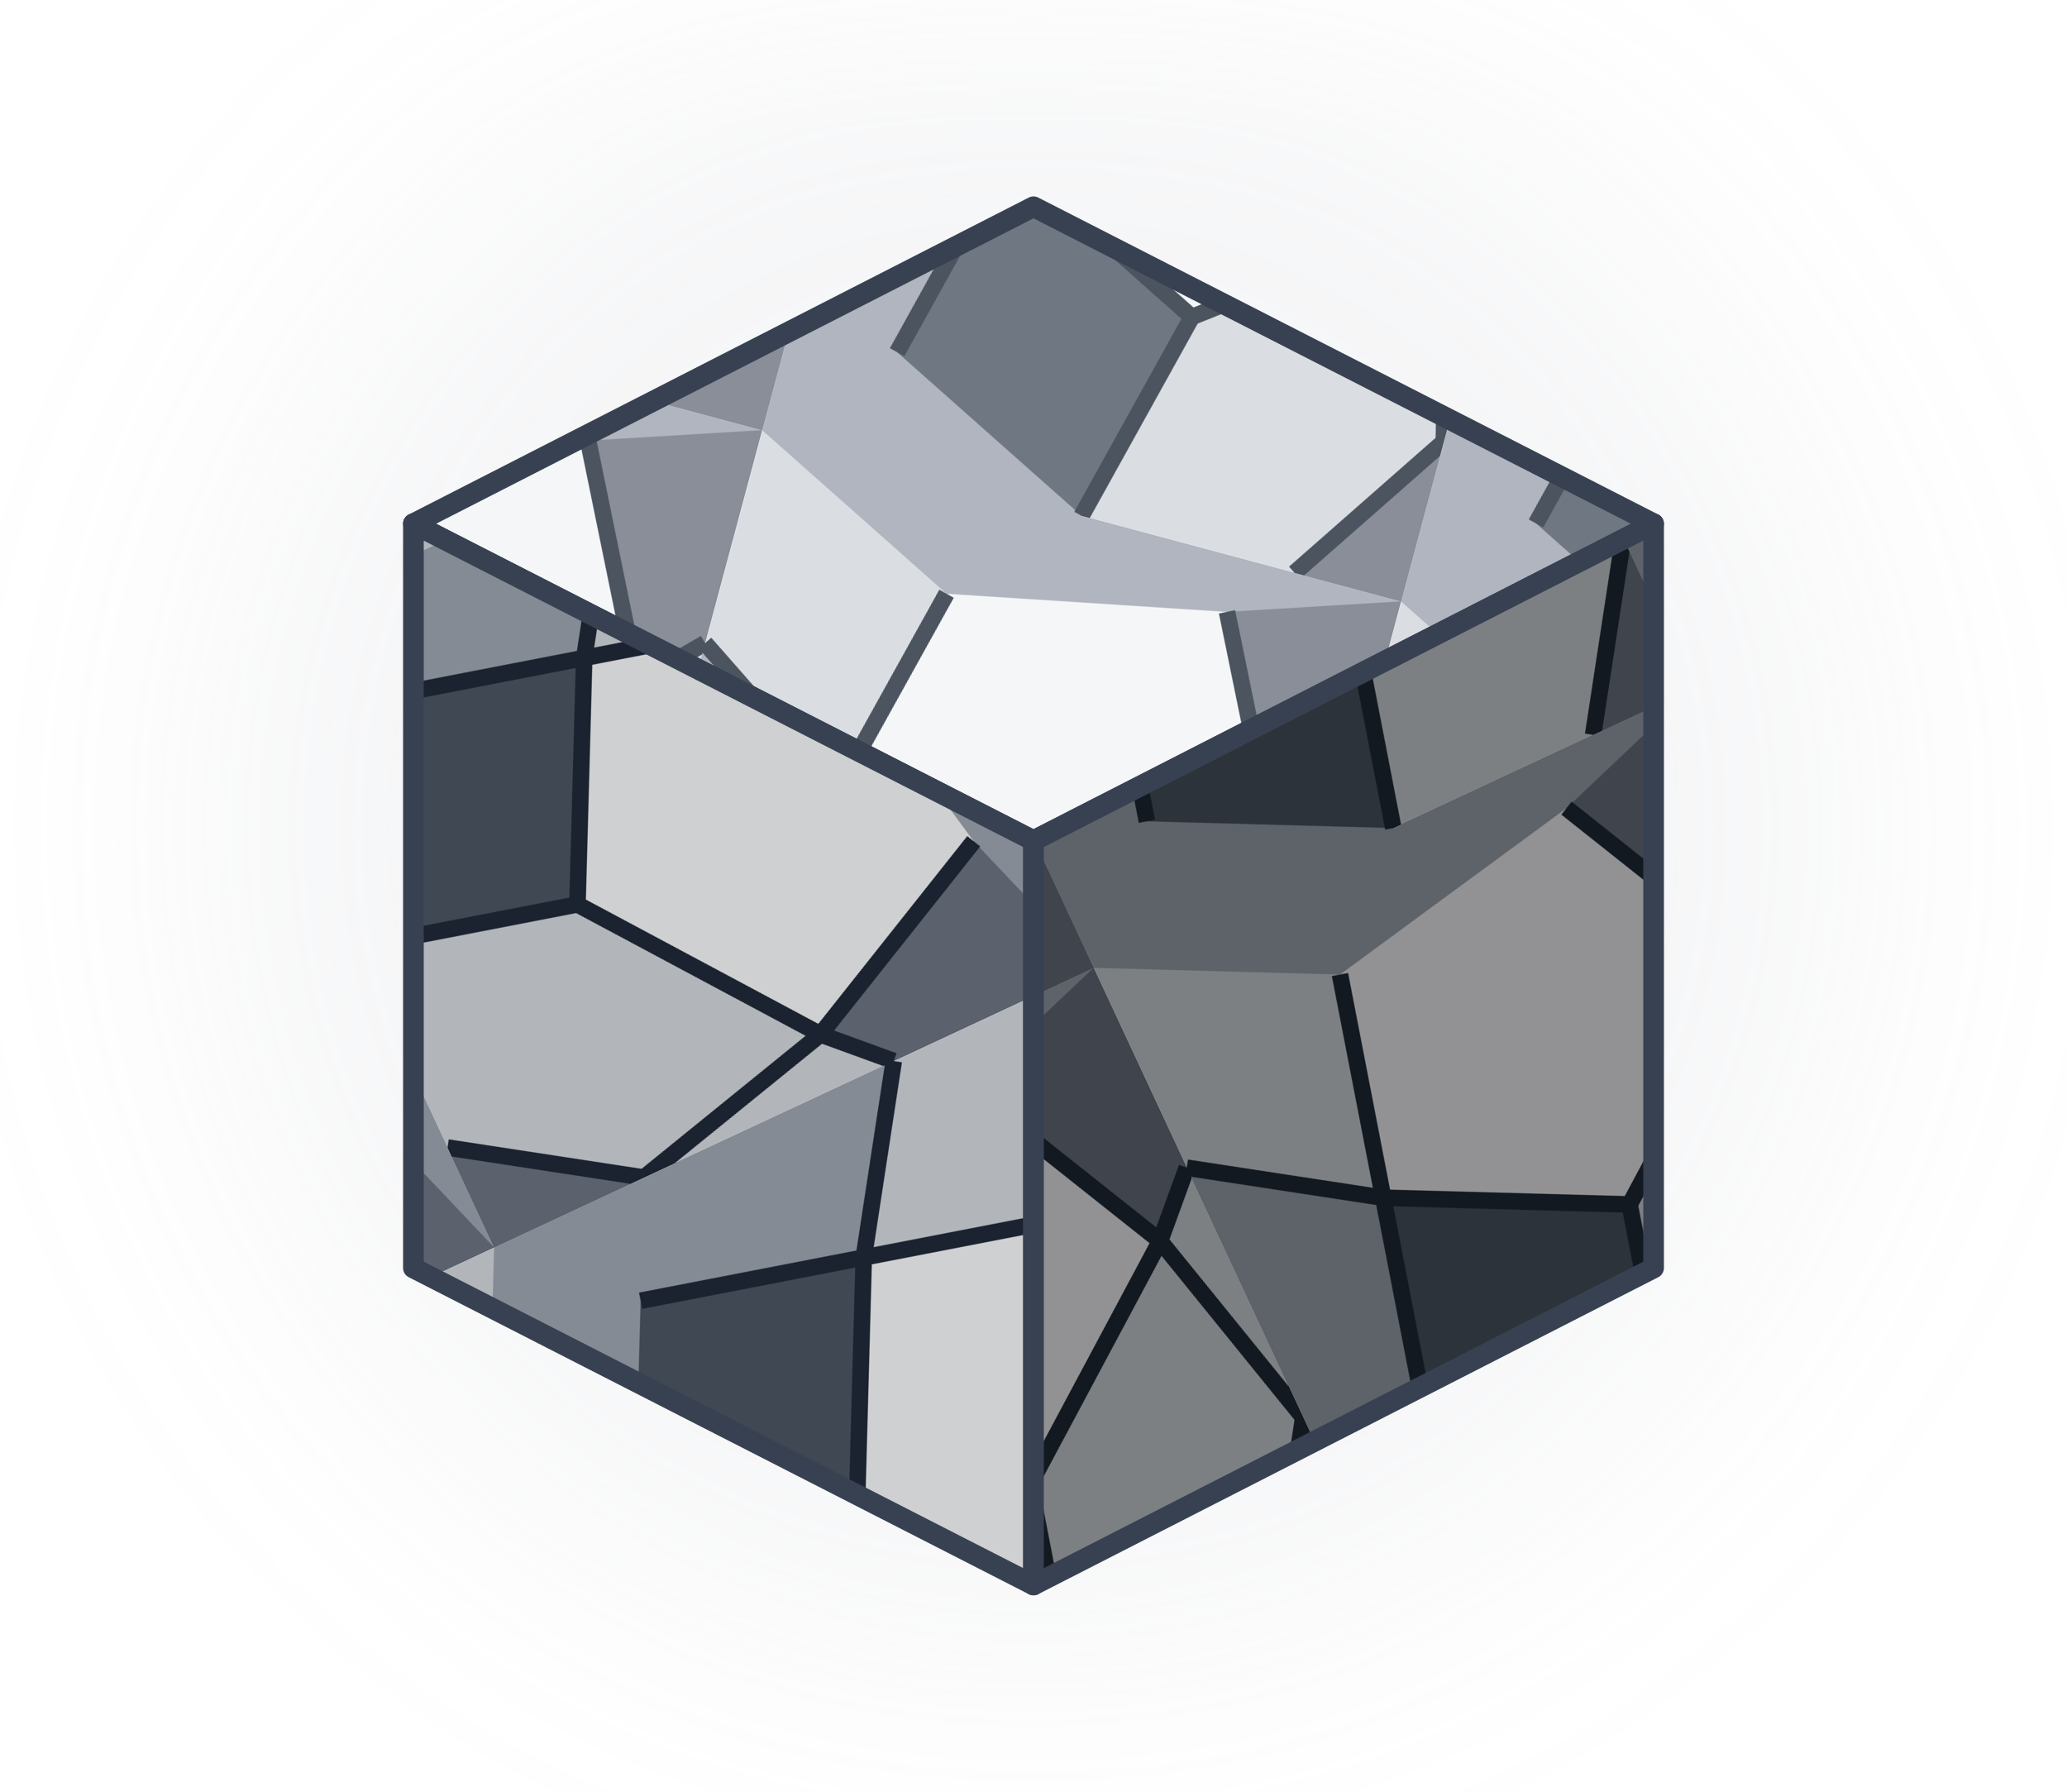
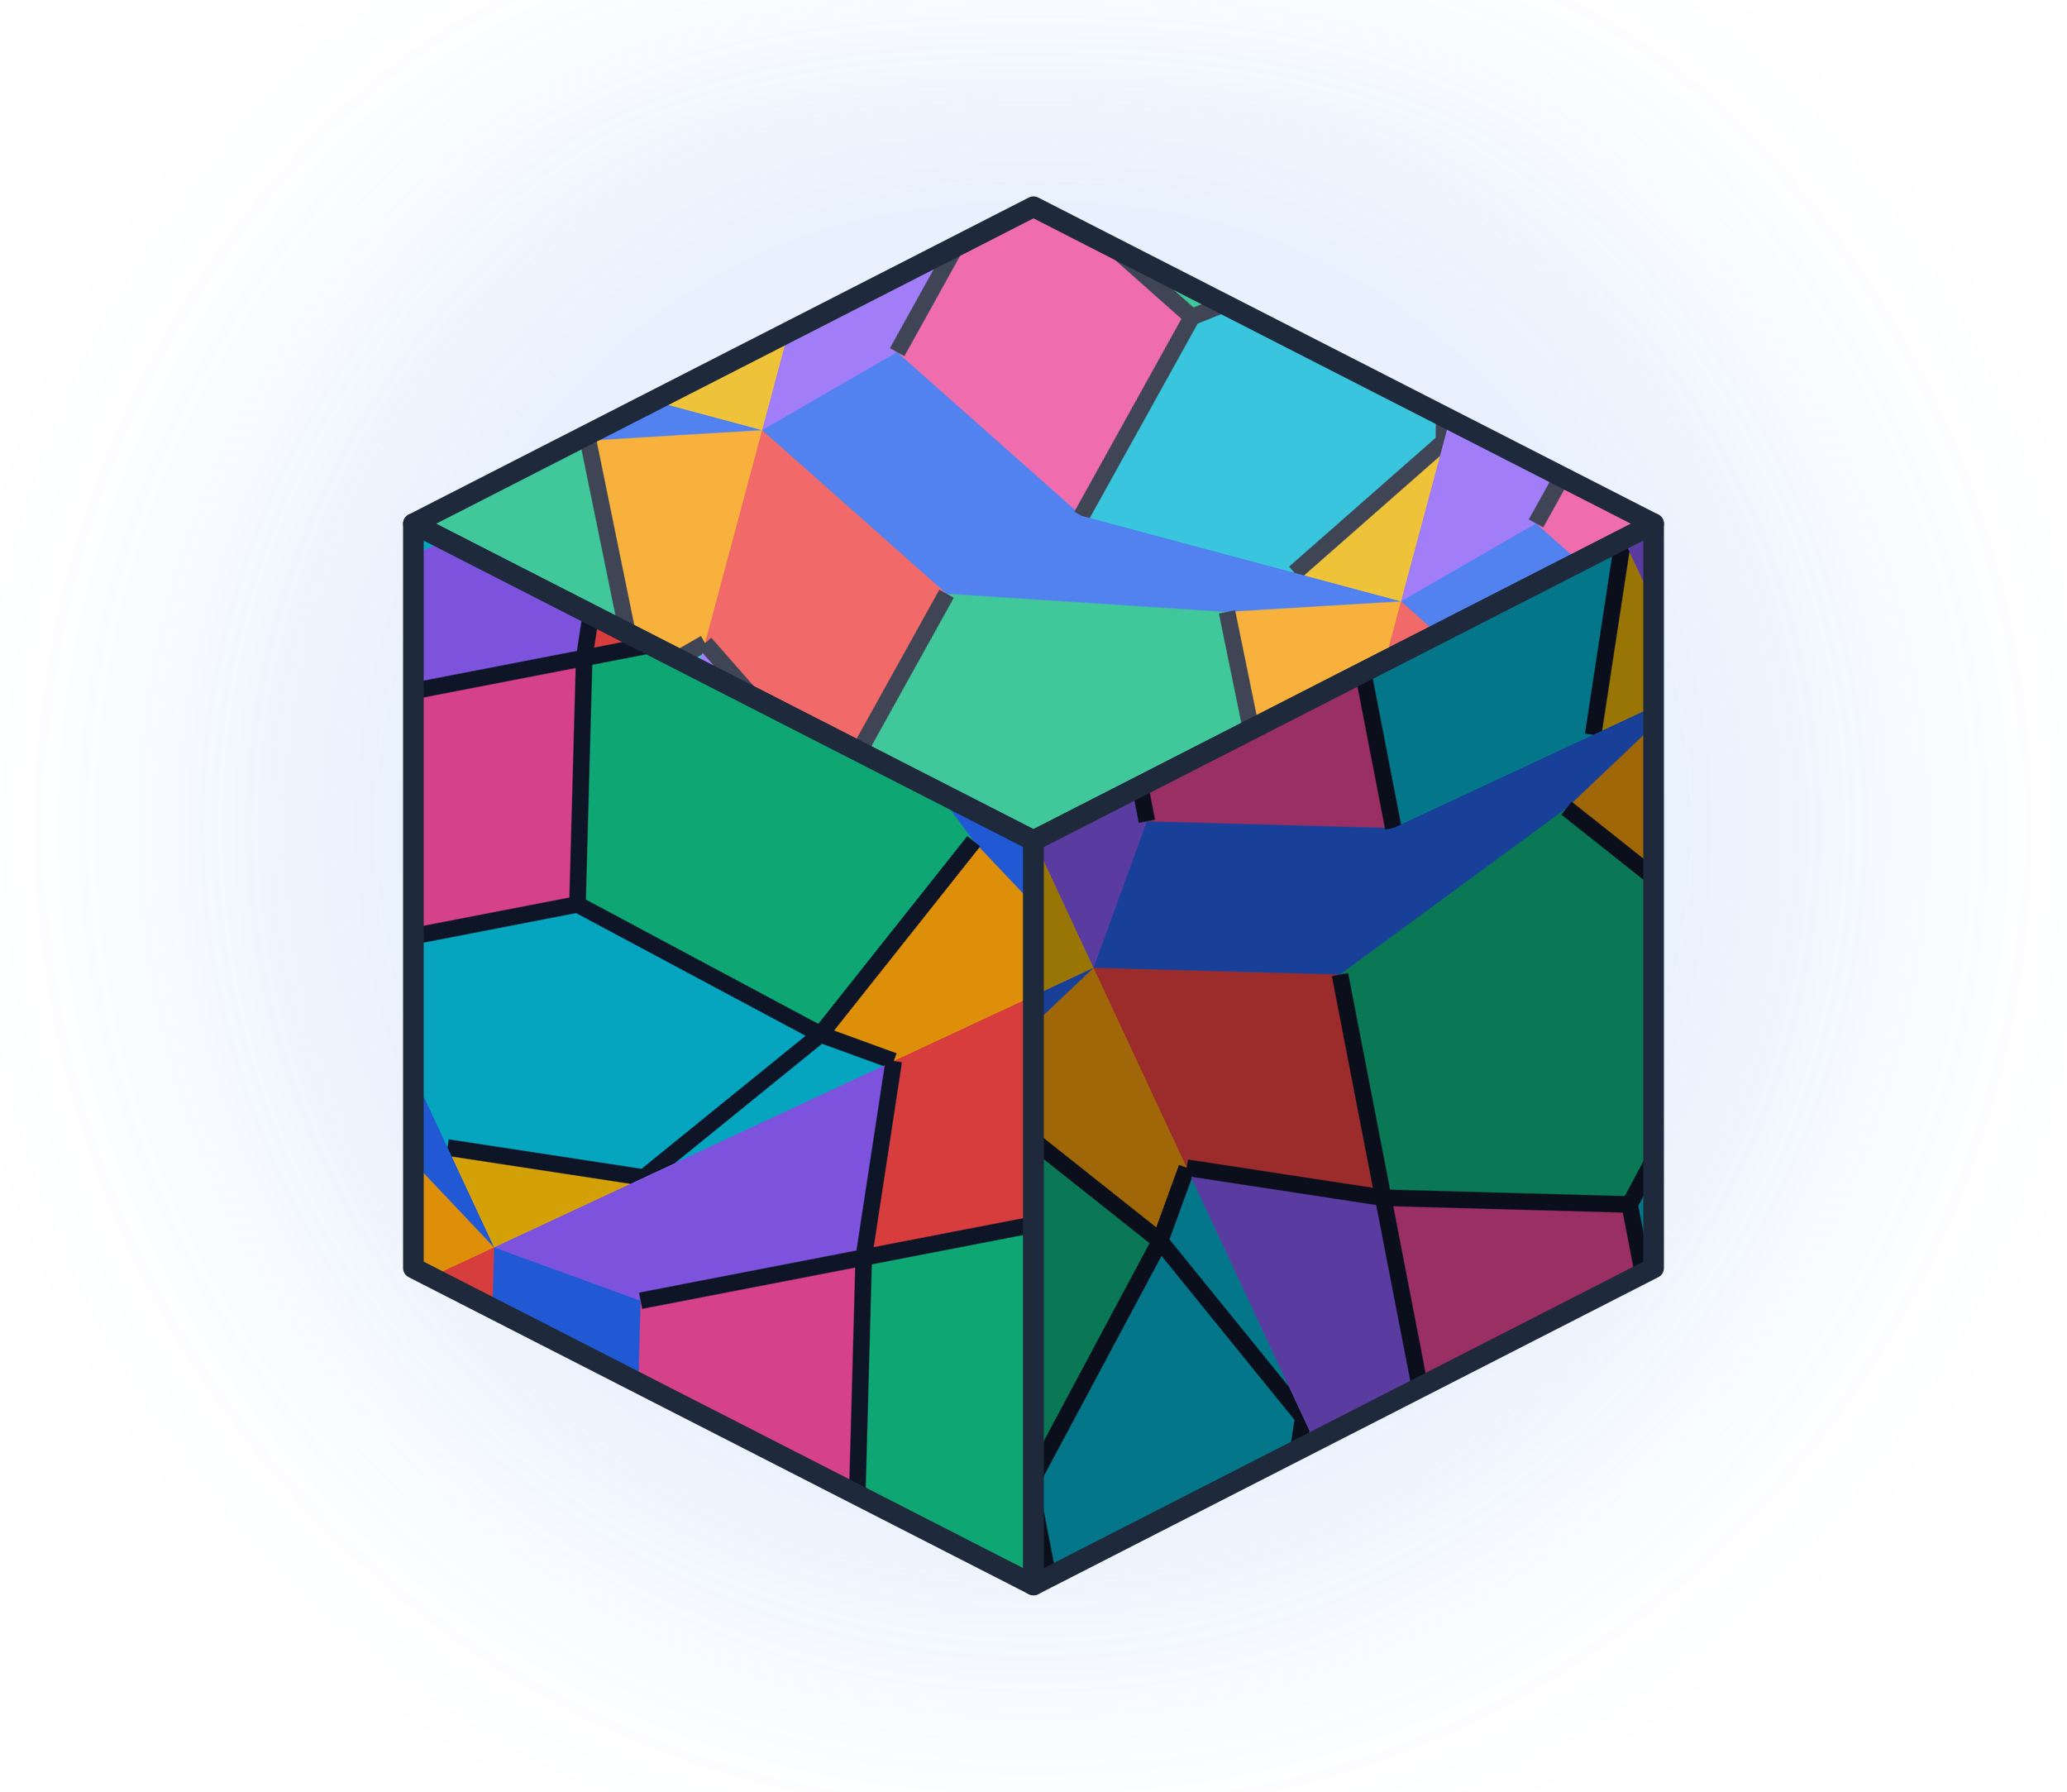
<svg xmlns="http://www.w3.org/2000/svg" viewBox="25 40 150 130" width="100%" height="100%">
  <defs>
    <g id="microstructure">
-       <rect width="60" height="60" fill="#9ca3af" />
-       <path d="M0,0 L20,10 L15,30 L0,20 Z" fill="#d1d5db" />
-       <path d="M20,10 L45,5 L55,25 L35,40 L15,30 Z" fill="#f3f4f6" />
-       <path d="M45,5 L60,0 L60,20 L55,25 Z" fill="#6b7280" />
-       <path d="M0,20 L15,30 L10,50 L0,60 L0,40 Z" fill="#9ca3af" />
-       <path d="M15,30 L35,40 L30,60 L10,50 Z" fill="#4b5563" />
-       <path d="M35,40 L55,25 L60,20 L60,45 L50,60 L30,60 Z" fill="#d1d5db" />
-       <path d="M60,45 L60,60 L50,60 Z" fill="#6b7280" />
-       <path d="M0,20 L15,30 L35,40 L55,25 L60,20 M20,10 L15,30 M45,5 L55,25 M15,30 L10,50 M35,40 L30,60 M55,25 L60,45 M50,60 L60,45" fill="none" stroke="#1f2937" stroke-width="1.5" />
+       <rect width="60" height="60" fill="#2563eb" />
+       <path d="M0,0 L20,10 L15,30 L0,20 Z" fill="#ef4444" />
+       <path d="M20,10 L45,5 L55,25 L35,40 L15,30 Z" fill="#10b981" />
+       <path d="M45,5 L60,0 L60,20 L55,25 Z" fill="#f59e0b" />
+       <path d="M0,20 L15,30 L10,50 L0,60 L0,40 Z" fill="#8b5cf6" />
+       <path d="M15,30 L35,40 L30,60 L10,50 Z" fill="#ec4899" />
+       <path d="M35,40 L55,25 L60,20 L60,45 L50,60 L30,60 Z" fill="#06b6d4" />
+       <path d="M60,45 L60,60 L50,60 Z" fill="#eab308" />
+       <path d="M0,20 L15,30 L35,40 L55,25 L60,20 M20,10 L15,30 M45,5 L55,25 M15,30 L10,50 M35,40 L30,60 M55,25 L60,45 M50,60 L60,45" fill="none" stroke="#0f172a" stroke-width="1.5" />
    </g>
    <pattern id="top-grains" width="60" height="60" patternUnits="userSpaceOnUse" patternTransform="scale(0.8) rotate(15)">
      <use href="#microstructure" />
      <rect width="60" height="60" fill="rgba(255,255,255,0.2)" />
    </pattern>
    <pattern id="left-grains" width="60" height="60" patternUnits="userSpaceOnUse" patternTransform="scale(0.8) rotate(65)">
      <use href="#microstructure" />
-       <rect width="60" height="60" fill="rgba(0,0,0,0.15)" />
+       <rect width="60" height="60" fill="rgba(0,0,0,0.1)" />
    </pattern>
    <pattern id="right-grains" width="60" height="60" patternUnits="userSpaceOnUse" patternTransform="scale(0.8) rotate(-25)">
      <use href="#microstructure" />
-       <rect width="60" height="60" fill="rgba(0,0,0,0.4)" />
+       <rect width="60" height="60" fill="rgba(0,0,0,0.35)" />
    </pattern>
  </defs>
  <style>
    .plastic-cube {
      transform-origin: 100px 110px;
-       /* 5-second loop mimicking elastic loading, plastic shear flow, and relaxation */
+       /* 5-second continuous plastic shear deformation cycle */
      animation: plasticDeformation 5s cubic-bezier(0.4, 0, 0.2, 1) infinite;
    }

    @keyframes plasticDeformation {
      0%, 100% {
        transform: scale(1, 1) skewX(0deg);
      }
      20% {
        transform: scale(1.05, 0.95) skewX(5deg);
      }
      50% {
        transform: scale(1.15, 0.85) skewX(22deg);
      }
      75% {
        transform: scale(1.08, 0.92) skewX(10deg);
      }
    }
  </style>
-   <circle cx="100" cy="100" r="60" fill="#9ca3af" opacity="0.1" filter="blur(10px)" />
+   <circle cx="100" cy="100" r="60" fill="#3b82f6" opacity="0.12" filter="blur(10px)" />
  <g class="plastic-cube">
-     <polygon points="100,55 145,78 100,101 55,78" fill="url(#top-grains)" stroke="#374151" stroke-width="1.5" stroke-linejoin="round" />
-     <polygon points="55,78 100,101 100,155 55,132" fill="url(#left-grains)" stroke="#374151" stroke-width="1.5" stroke-linejoin="round" />
-     <polygon points="100,101 145,78 145,132 100,155" fill="url(#right-grains)" stroke="#374151" stroke-width="1.5" stroke-linejoin="round" />
+     <polygon points="100,55 145,78 100,101 55,78" fill="url(#top-grains)" stroke="#1e293b" stroke-width="1.5" stroke-linejoin="round" />
+     <polygon points="55,78 100,101 100,155 55,132" fill="url(#left-grains)" stroke="#1e293b" stroke-width="1.5" stroke-linejoin="round" />
+     <polygon points="100,101 145,78 145,132 100,155" fill="url(#right-grains)" stroke="#1e293b" stroke-width="1.5" stroke-linejoin="round" />
  </g>
</svg>
